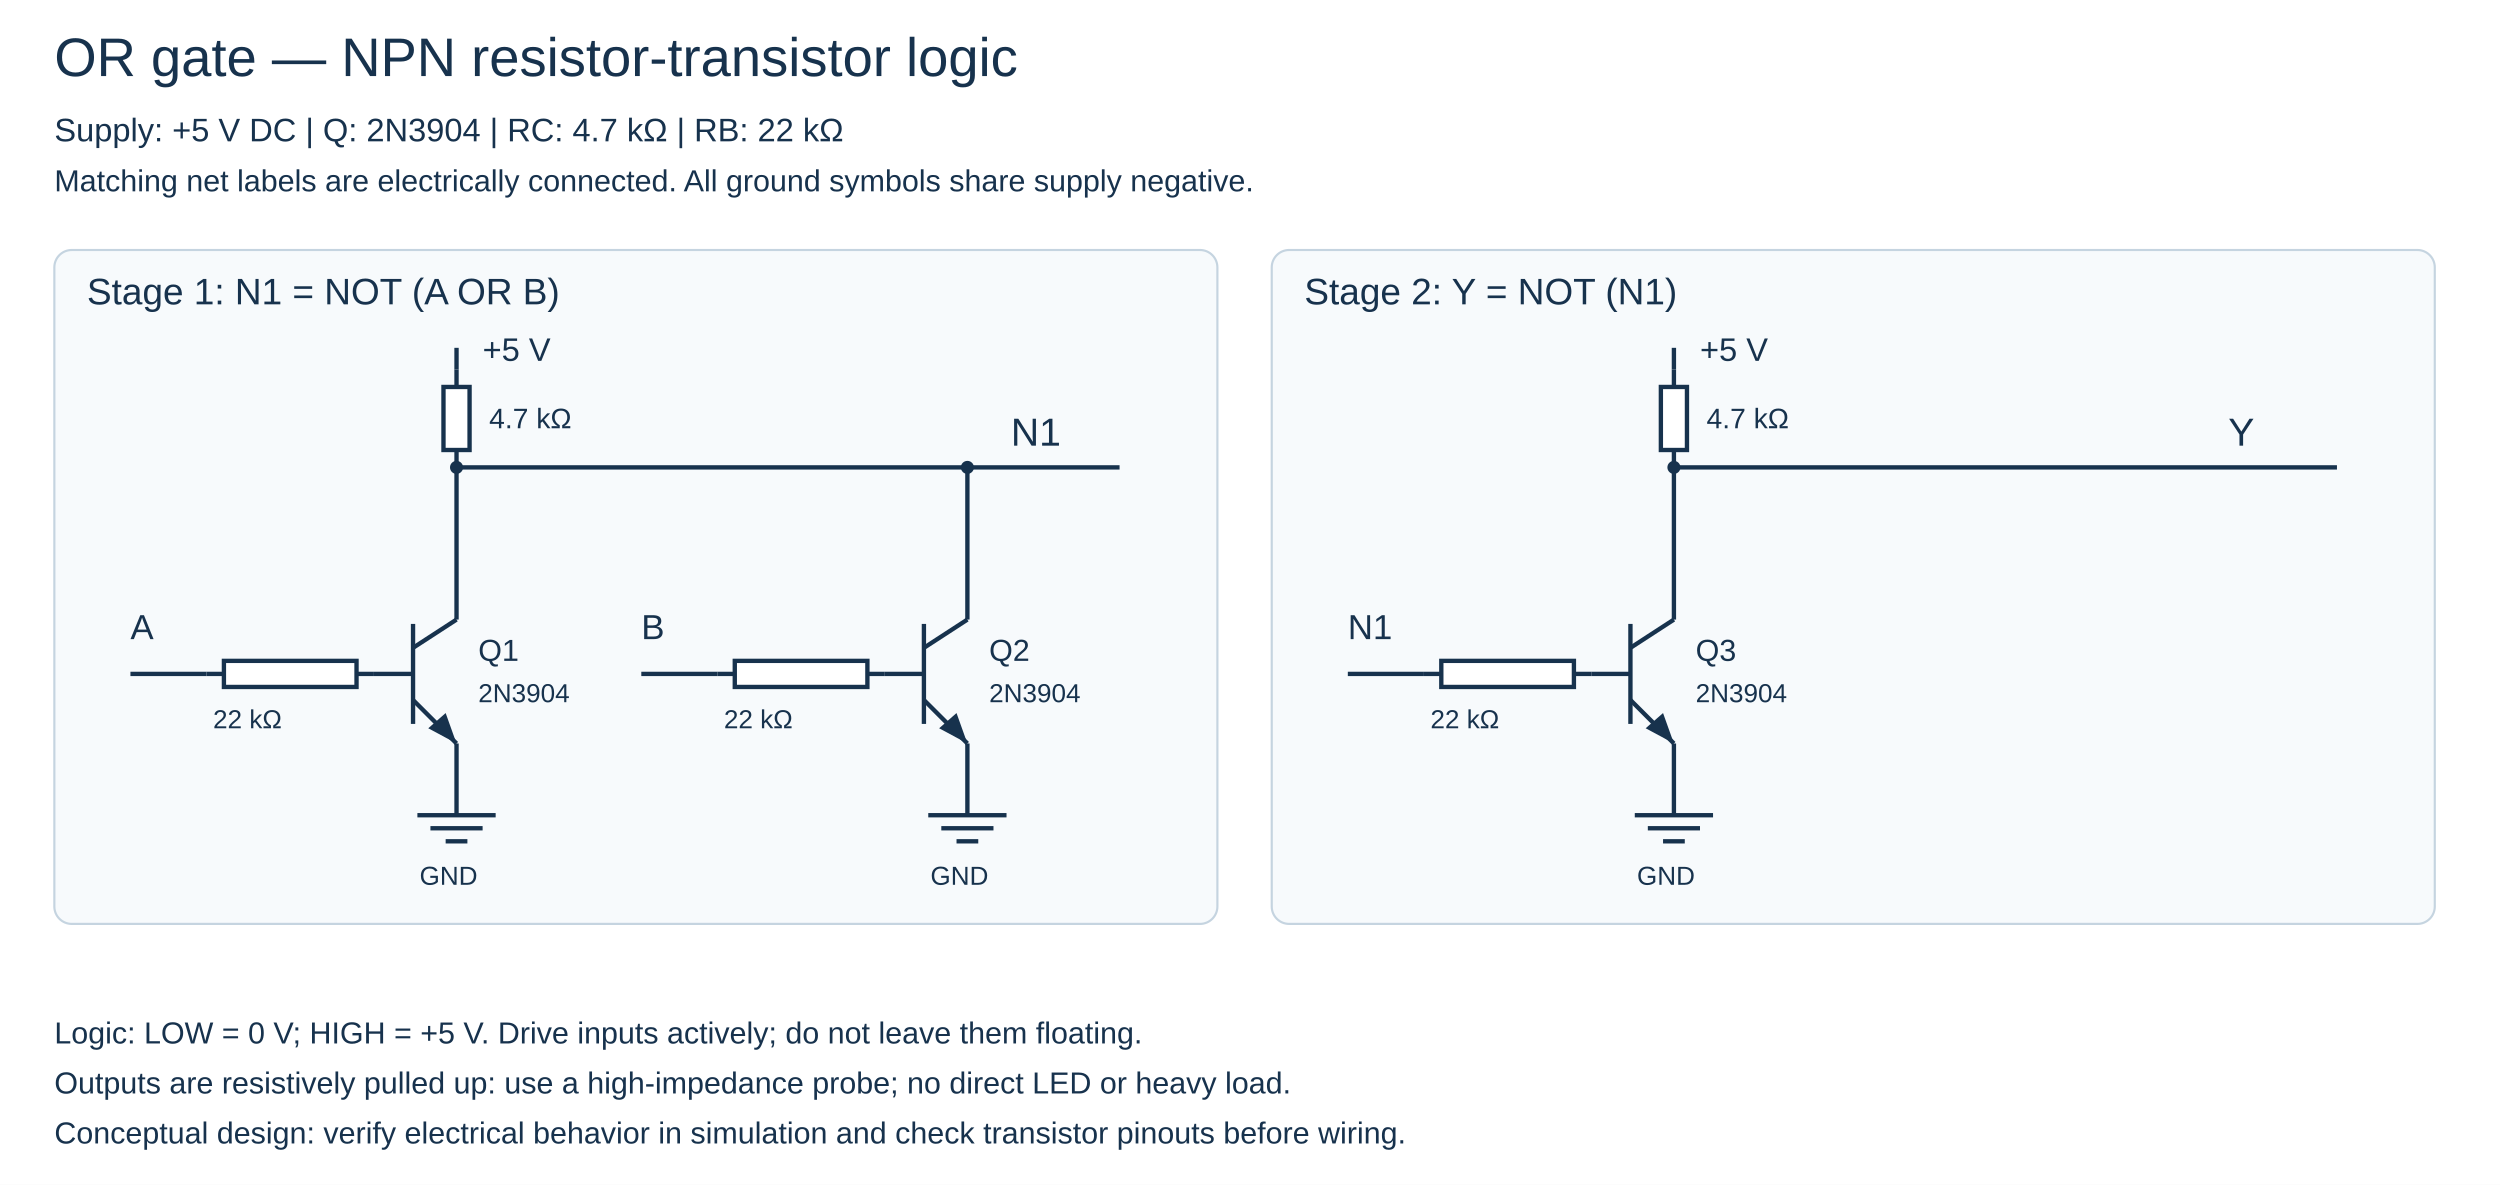
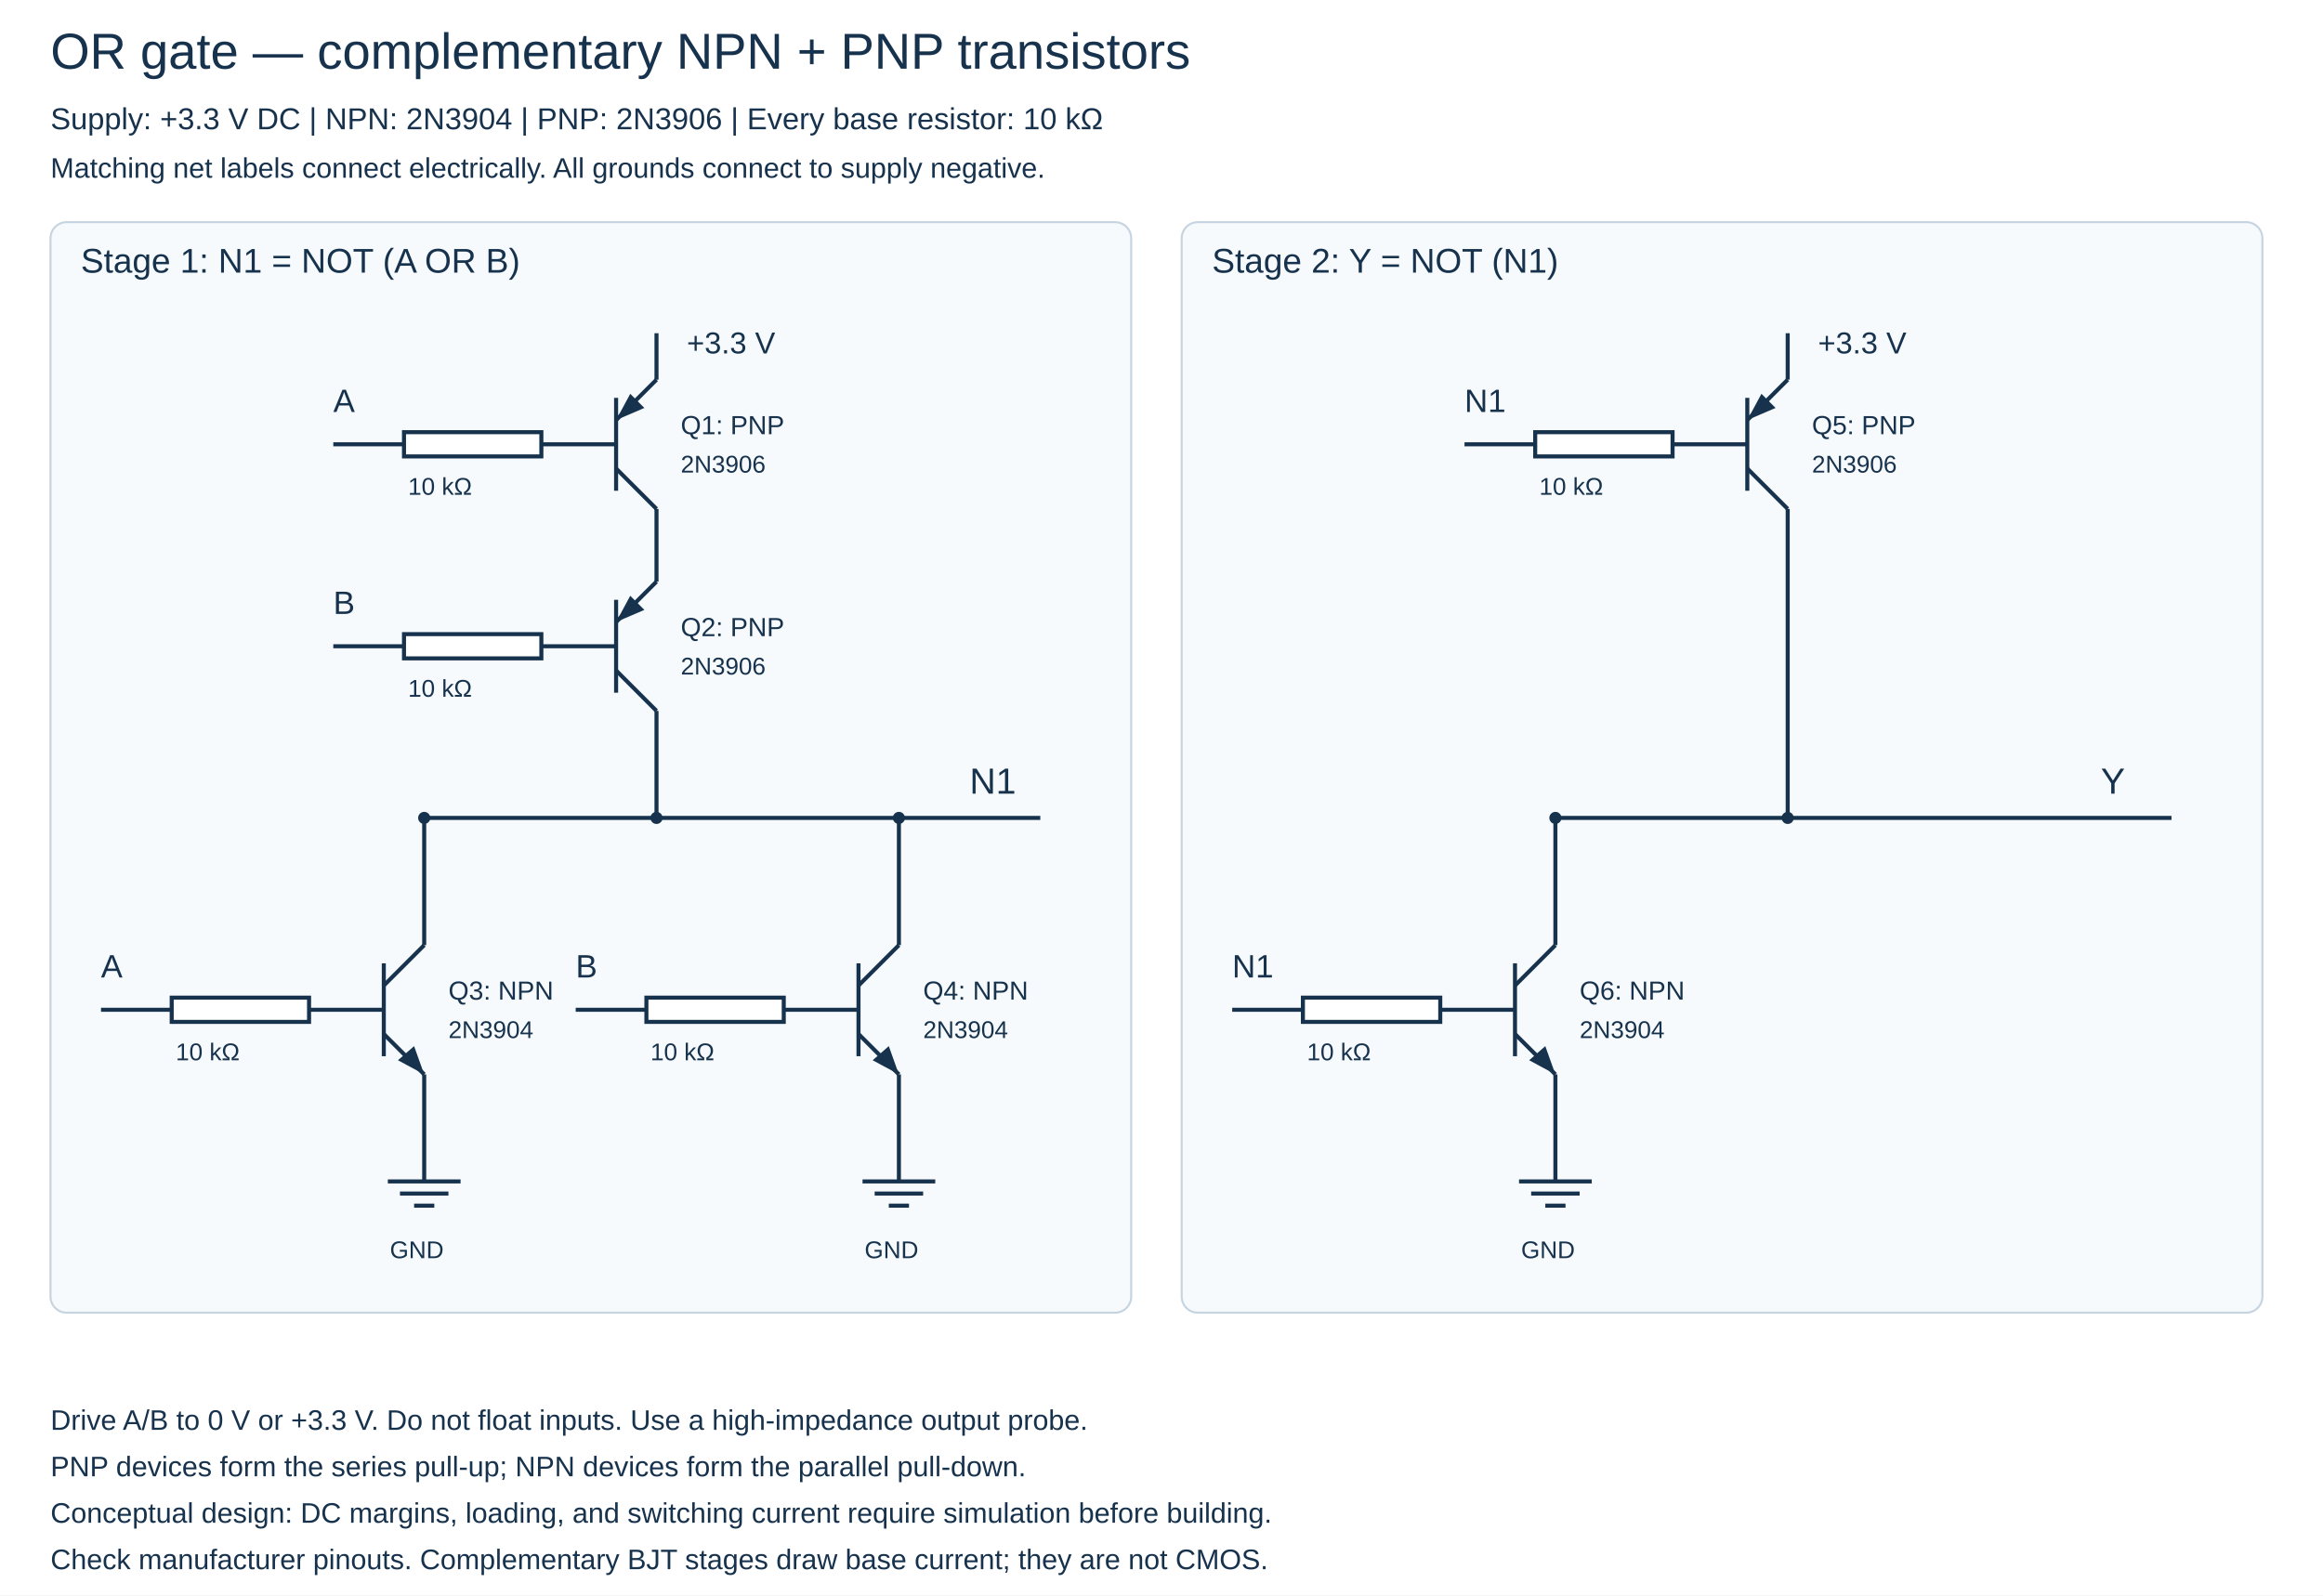
- <svg xmlns="http://www.w3.org/2000/svg" width="1150" height="545" viewBox="0 0 1150 545">
+ <svg xmlns="http://www.w3.org/2000/svg" width="1150" height="790" viewBox="0 0 1150 790">
  <rect width="100%" height="100%" fill="white" />
  <style>text{font-family:Arial,sans-serif;fill:#17324d}.wire{stroke:#17324d;stroke-width:2;fill:none}.component{stroke:#17324d;stroke-width:2;fill:white}</style>
-   <text x="25" y="35" font-size="25">OR gate — NPN resistor-transistor logic</text>
-   <text x="25" y="65" font-size="15">Supply: +5 V DC | Q: 2N3904 | RC: 4.7 kΩ | RB: 22 kΩ</text>
-   <text x="25" y="88" font-size="14">Matching net labels are electrically connected. All ground symbols share supply negative.</text>
-   <rect x="25" y="115" width="535" height="310" rx="8" fill="#f7fafc" stroke="#c5d4e0" />
-   <text x="40" y="140" font-size="17">Stage 1: N1 = NOT (A OR B)</text>
-   <path d="M210,160 L210,170" class="wire" />
-   <text x="222" y="166" font-size="15">+5 V</text>
-   <path d="M210,170 L210,178" class="wire" />
-   <rect x="204" y="178" width="12" height="29" class="component" />
-   <path d="M210,207 L210,215" class="wire" />
-   <text x="225" y="197" font-size="13">4.7 kΩ</text>
-   <path d="M210,215 L515,215" class="wire" />
-   <circle cx="210" cy="215" r="3" fill="#17324d" />
-   <text x="465" y="205" font-size="18">N1</text>
-   <path d="M210,215 L210,285" class="wire" />
-   <path d="M210,285 L190,298" class="wire" />
-   <path d="M190,287 L190,333" class="wire" />
-   <path d="M190,322 L210,342" class="wire" />
-   <path d="M197,335 L210,342 L205,328 Z" fill="#17324d" />
-   <path d="M210,342 L210,375" class="wire" />
-   <path d="M172,310 L190,310" class="wire" />
-   <path d="M95,310 L103,310" class="wire" />
-   <rect x="103" y="304" width="61" height="12" class="component" />
-   <path d="M164,310 L172,310" class="wire" />
-   <path d="M60,310 L95,310" class="wire" />
-   <text x="60" y="294" font-size="16">A</text>
-   <text x="98" y="335" font-size="12">22 kΩ</text>
-   <text x="220" y="304" font-size="14">Q1</text>
-   <text x="220" y="323" font-size="12">2N3904</text>
-   <path d="M192,375 L228,375" class="wire" />
-   <path d="M198,381 L222,381" class="wire" />
-   <path d="M205,387 L215,387" class="wire" />
-   <text x="193" y="407" font-size="12">GND</text>
-   <circle cx="445" cy="215" r="3" fill="#17324d" />
-   <path d="M445,215 L445,285" class="wire" />
-   <path d="M445,285 L425,298" class="wire" />
-   <path d="M425,287 L425,333" class="wire" />
-   <path d="M425,322 L445,342" class="wire" />
-   <path d="M432,335 L445,342 L440,328 Z" fill="#17324d" />
-   <path d="M445,342 L445,375" class="wire" />
-   <path d="M407,310 L425,310" class="wire" />
-   <path d="M330,310 L338,310" class="wire" />
-   <rect x="338" y="304" width="61" height="12" class="component" />
-   <path d="M399,310 L407,310" class="wire" />
-   <path d="M295,310 L330,310" class="wire" />
-   <text x="295" y="294" font-size="16">B</text>
-   <text x="333" y="335" font-size="12">22 kΩ</text>
-   <text x="455" y="304" font-size="14">Q2</text>
-   <text x="455" y="323" font-size="12">2N3904</text>
-   <path d="M427,375 L463,375" class="wire" />
-   <path d="M433,381 L457,381" class="wire" />
-   <path d="M440,387 L450,387" class="wire" />
-   <text x="428" y="407" font-size="12">GND</text>
-   <rect x="585" y="115" width="535" height="310" rx="8" fill="#f7fafc" stroke="#c5d4e0" />
-   <text x="600" y="140" font-size="17">Stage 2: Y = NOT (N1)</text>
-   <path d="M770,160 L770,170" class="wire" />
-   <text x="782" y="166" font-size="15">+5 V</text>
-   <path d="M770,170 L770,178" class="wire" />
-   <rect x="764" y="178" width="12" height="29" class="component" />
-   <path d="M770,207 L770,215" class="wire" />
-   <text x="785" y="197" font-size="13">4.7 kΩ</text>
-   <path d="M770,215 L1075,215" class="wire" />
-   <circle cx="770" cy="215" r="3" fill="#17324d" />
-   <text x="1025" y="205" font-size="18">Y</text>
-   <path d="M770,215 L770,285" class="wire" />
-   <path d="M770,285 L750,298" class="wire" />
-   <path d="M750,287 L750,333" class="wire" />
-   <path d="M750,322 L770,342" class="wire" />
-   <path d="M757,335 L770,342 L765,328 Z" fill="#17324d" />
-   <path d="M770,342 L770,375" class="wire" />
-   <path d="M732,310 L750,310" class="wire" />
-   <path d="M655,310 L663,310" class="wire" />
-   <rect x="663" y="304" width="61" height="12" class="component" />
-   <path d="M724,310 L732,310" class="wire" />
-   <path d="M620,310 L655,310" class="wire" />
-   <text x="620" y="294" font-size="16">N1</text>
-   <text x="658" y="335" font-size="12">22 kΩ</text>
-   <text x="780" y="304" font-size="14">Q3</text>
-   <text x="780" y="323" font-size="12">2N3904</text>
-   <path d="M752,375 L788,375" class="wire" />
-   <path d="M758,381 L782,381" class="wire" />
-   <path d="M765,387 L775,387" class="wire" />
-   <text x="753" y="407" font-size="12">GND</text>
-   <text x="25" y="480" font-size="14">Logic: LOW = 0 V; HIGH = +5 V. Drive inputs actively; do not leave them floating.</text>
-   <text x="25" y="503" font-size="14">Outputs are resistively pulled up: use a high-impedance probe; no direct LED or heavy load.</text>
-   <text x="25" y="526" font-size="14">Conceptual design: verify electrical behavior in simulation and check transistor pinouts before wiring.</text>
+   <text x="25" y="34" font-size="25">OR gate — complementary NPN + PNP transistors</text>
+   <text x="25" y="64" font-size="15">Supply: +3.3 V DC | NPN: 2N3904 | PNP: 2N3906 | Every base resistor: 10 kΩ</text>
+   <text x="25" y="88" font-size="14">Matching net labels connect electrically. All grounds connect to supply negative.</text>
+   <rect x="25" y="110" width="535" height="540" rx="8" fill="#f7fafc" stroke="#c5d4e0" />
+   <text x="40" y="135" font-size="17">Stage 1: N1 = NOT (A OR B)</text>
+   <path d="M325,165 L325,188" class="wire" />
+   <text x="340" y="175" font-size="15">+3.3 V</text>
+   <path d="M305,197 L305,243" class="wire" />
+   <path d="M325,188 L305,208" class="wire" />
+   <path d="M305,232 L325,252" class="wire" />
+   <path d="M305,208 L319,202 L312,195 Z" fill="#17324d" />
+   <text x="165" y="204" font-size="16">A</text>
+   <path d="M165,220 L200,220" class="wire" />
+   <rect x="200" y="214" width="68" height="12" class="component" />
+   <path d="M268,220 L305,220" class="wire" />
+   <text x="202" y="245" font-size="12">10 kΩ</text>
+   <text x="337" y="215" font-size="13">Q1: PNP</text>
+   <text x="337" y="234" font-size="12">2N3906</text>
+   <path d="M325,252 L325,288" class="wire" />
+   <path d="M305,297 L305,343" class="wire" />
+   <path d="M325,288 L305,308" class="wire" />
+   <path d="M305,332 L325,352" class="wire" />
+   <path d="M305,308 L319,302 L312,295 Z" fill="#17324d" />
+   <text x="165" y="304" font-size="16">B</text>
+   <path d="M165,320 L200,320" class="wire" />
+   <rect x="200" y="314" width="68" height="12" class="component" />
+   <path d="M268,320 L305,320" class="wire" />
+   <text x="202" y="345" font-size="12">10 kΩ</text>
+   <text x="337" y="315" font-size="13">Q2: PNP</text>
+   <text x="337" y="334" font-size="12">2N3906</text>
+   <path d="M325,352 L325,405" class="wire" />
+   <path d="M210,405 L515,405" class="wire" />
+   <circle cx="325" cy="405" r="3" fill="#17324d" />
+   <text x="480" y="393" font-size="18">N1</text>
+   <circle cx="210" cy="405" r="3" fill="#17324d" />
+   <path d="M210,405 L210,468" class="wire" />
+   <path d="M190,477 L190,523" class="wire" />
+   <path d="M210,468 L190,488" class="wire" />
+   <path d="M190,512 L210,532" class="wire" />
+   <path d="M210,532 L197,525 L205,518 Z" fill="#17324d" />
+   <text x="50" y="484" font-size="16">A</text>
+   <path d="M50,500 L85,500" class="wire" />
+   <rect x="85" y="494" width="68" height="12" class="component" />
+   <path d="M153,500 L190,500" class="wire" />
+   <text x="87" y="525" font-size="12">10 kΩ</text>
+   <text x="222" y="495" font-size="13">Q3: NPN</text>
+   <text x="222" y="514" font-size="12">2N3904</text>
+   <path d="M210,532 L210,585" class="wire" />
+   <path d="M192,585 L228,585" class="wire" />
+   <path d="M198,591 L222,591" class="wire" />
+   <path d="M205,597 L215,597" class="wire" />
+   <text x="193" y="623" font-size="12">GND</text>
+   <circle cx="445" cy="405" r="3" fill="#17324d" />
+   <path d="M445,405 L445,468" class="wire" />
+   <path d="M425,477 L425,523" class="wire" />
+   <path d="M445,468 L425,488" class="wire" />
+   <path d="M425,512 L445,532" class="wire" />
+   <path d="M445,532 L432,525 L440,518 Z" fill="#17324d" />
+   <text x="285" y="484" font-size="16">B</text>
+   <path d="M285,500 L320,500" class="wire" />
+   <rect x="320" y="494" width="68" height="12" class="component" />
+   <path d="M388,500 L425,500" class="wire" />
+   <text x="322" y="525" font-size="12">10 kΩ</text>
+   <text x="457" y="495" font-size="13">Q4: NPN</text>
+   <text x="457" y="514" font-size="12">2N3904</text>
+   <path d="M445,532 L445,585" class="wire" />
+   <path d="M427,585 L463,585" class="wire" />
+   <path d="M433,591 L457,591" class="wire" />
+   <path d="M440,597 L450,597" class="wire" />
+   <text x="428" y="623" font-size="12">GND</text>
+   <rect x="585" y="110" width="535" height="540" rx="8" fill="#f7fafc" stroke="#c5d4e0" />
+   <text x="600" y="135" font-size="17">Stage 2: Y = NOT (N1)</text>
+   <path d="M885,165 L885,188" class="wire" />
+   <text x="900" y="175" font-size="15">+3.3 V</text>
+   <path d="M865,197 L865,243" class="wire" />
+   <path d="M885,188 L865,208" class="wire" />
+   <path d="M865,232 L885,252" class="wire" />
+   <path d="M865,208 L879,202 L872,195 Z" fill="#17324d" />
+   <text x="725" y="204" font-size="16">N1</text>
+   <path d="M725,220 L760,220" class="wire" />
+   <rect x="760" y="214" width="68" height="12" class="component" />
+   <path d="M828,220 L865,220" class="wire" />
+   <text x="762" y="245" font-size="12">10 kΩ</text>
+   <text x="897" y="215" font-size="13">Q5: PNP</text>
+   <text x="897" y="234" font-size="12">2N3906</text>
+   <path d="M885,252 L885,405" class="wire" />
+   <path d="M770,405 L1075,405" class="wire" />
+   <circle cx="885" cy="405" r="3" fill="#17324d" />
+   <text x="1040" y="393" font-size="18">Y</text>
+   <circle cx="770" cy="405" r="3" fill="#17324d" />
+   <path d="M770,405 L770,468" class="wire" />
+   <path d="M750,477 L750,523" class="wire" />
+   <path d="M770,468 L750,488" class="wire" />
+   <path d="M750,512 L770,532" class="wire" />
+   <path d="M770,532 L757,525 L765,518 Z" fill="#17324d" />
+   <text x="610" y="484" font-size="16">N1</text>
+   <path d="M610,500 L645,500" class="wire" />
+   <rect x="645" y="494" width="68" height="12" class="component" />
+   <path d="M713,500 L750,500" class="wire" />
+   <text x="647" y="525" font-size="12">10 kΩ</text>
+   <text x="782" y="495" font-size="13">Q6: NPN</text>
+   <text x="782" y="514" font-size="12">2N3904</text>
+   <path d="M770,532 L770,585" class="wire" />
+   <path d="M752,585 L788,585" class="wire" />
+   <path d="M758,591 L782,591" class="wire" />
+   <path d="M765,597 L775,597" class="wire" />
+   <text x="753" y="623" font-size="12">GND</text>
+   <text x="25" y="708" font-size="14">Drive A/B to 0 V or +3.3 V. Do not float inputs. Use a high-impedance output probe.</text>
+   <text x="25" y="731" font-size="14">PNP devices form the series pull-up; NPN devices form the parallel pull-down.</text>
+   <text x="25" y="754" font-size="14">Conceptual design: DC margins, loading, and switching current require simulation before building.</text>
+   <text x="25" y="777" font-size="14">Check manufacturer pinouts. Complementary BJT stages draw base current; they are not CMOS.</text>
</svg>
